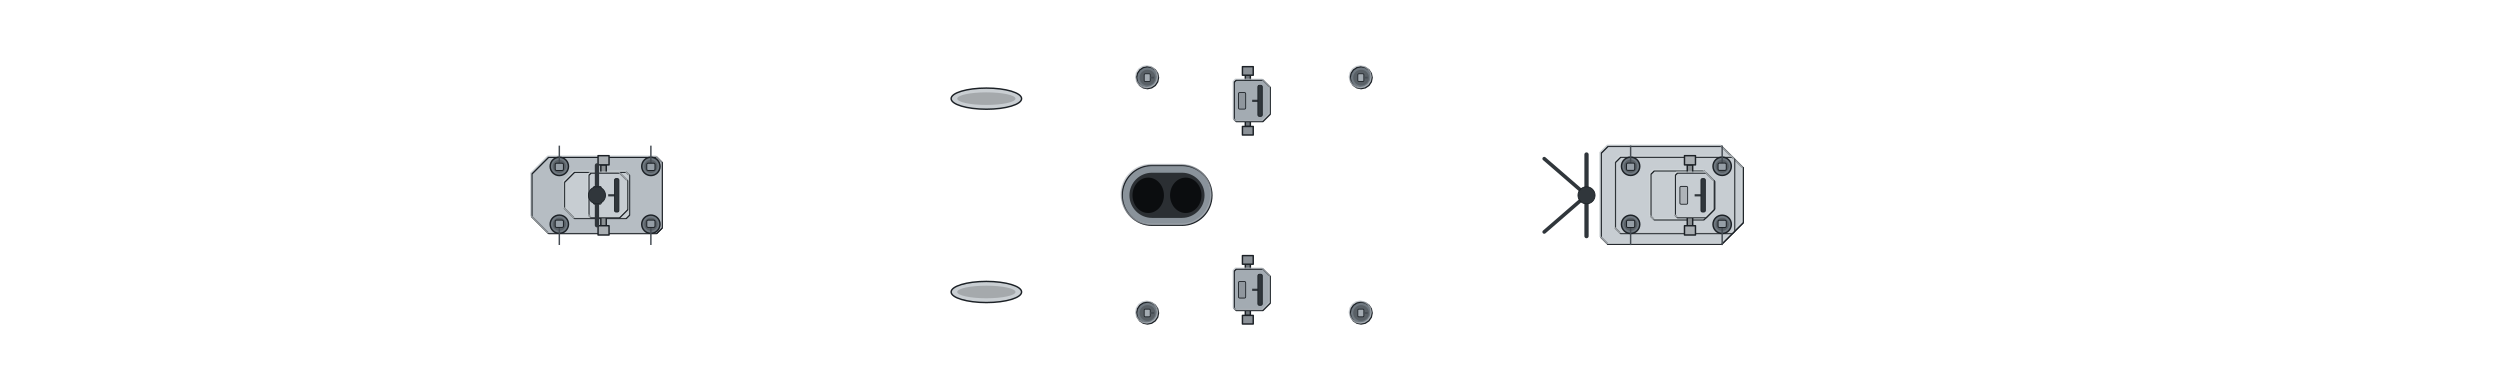
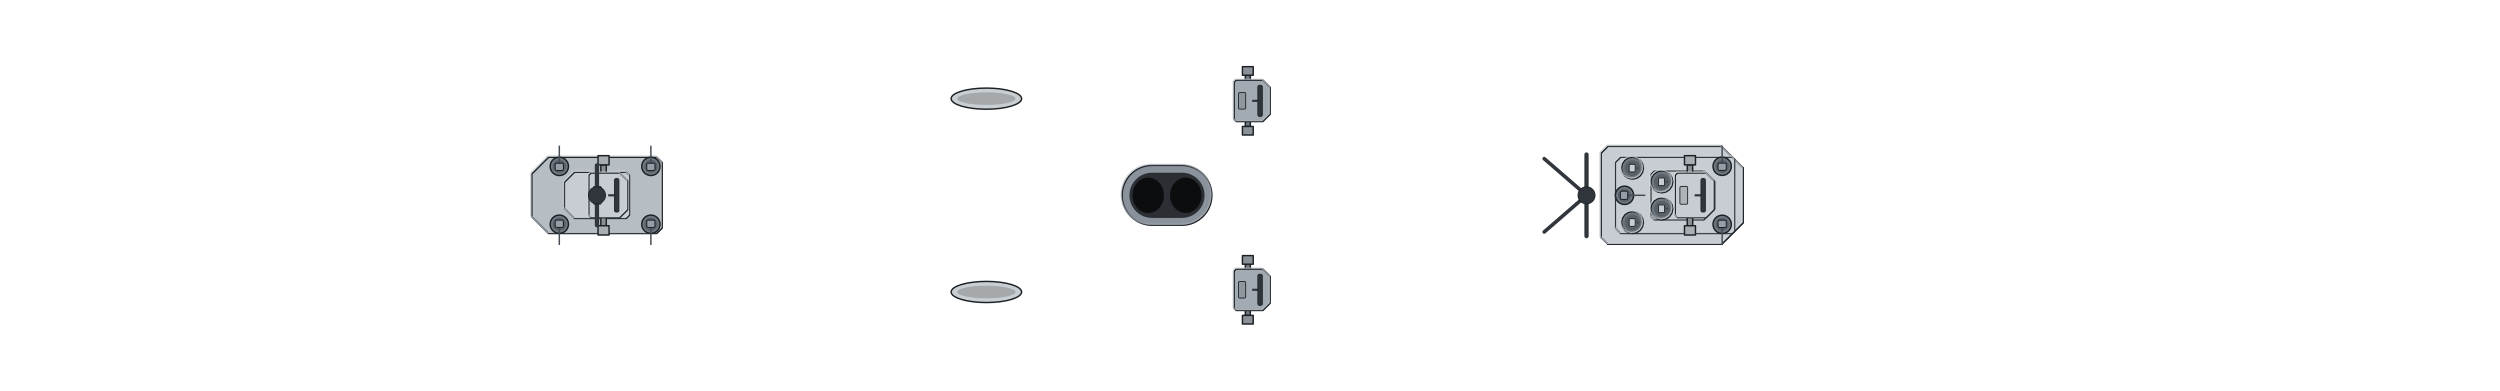
<svg xmlns="http://www.w3.org/2000/svg" width="2048" height="320" viewBox="-102.4 -16 204.8 32" shape-rendering="geometricPrecision">
  <defs>
    <clipPath id="hullclip">
      <path d="M-96.25,-1.114 L-96.243,-1.227 L-96.222,-1.34 L-96.187,-1.453 L-96.138,-1.566 L-96.074,-1.679 L-95.997,-1.791 L-95.906,-1.904 L-95.801,-2.017 L-95.681,-2.129 L-95.548,-2.242 L-95.401,-2.354 L-95.24,-2.466 L-95.065,-2.578 L-94.876,-2.69 L-94.673,-2.802 L-94.457,-2.913 L-94.227,-3.024 L-93.982,-3.135 L-93.725,-3.246 L-93.453,-3.357 L-93.168,-3.467 L-92.869,-3.577 L-92.557,-3.687 L-92.231,-3.797 L-91.892,-3.906 L-91.539,-4.015 L-91.173,-4.123 L-90.794,-4.231 L-90.401,-4.339 L-89.995,-4.447 L-89.576,-4.554 L-89.144,-4.66 L-88.699,-4.767 L-88.241,-4.873 L-87.77,-4.978 L-87.287,-5.083 L-86.79,-5.188 L-86.281,-5.292 L-85.759,-5.396 L-85.225,-5.499 L-84.678,-5.601 L-84.119,-5.703 L-83.548,-5.805 L-82.965,-5.906 L-82.369,-6.007 L-81.761,-6.107 L-81.142,-6.206 L-80.51,-6.305 L-79.867,-6.403 L-79.212,-6.501 L-78.546,-6.598 L-77.868,-6.694 L-77.179,-6.79 L-76.478,-6.885 L-75.766,-6.979 L-75.044,-7.073 L-74.31,-7.166 L-73.565,-7.258 L-72.81,-7.35 L-72.044,-7.44 L-71.268,-7.531 L-70.481,-7.62 L-69.684,-7.709 L-68.876,-7.796 L-68.059,-7.883 L-67.232,-7.97 L-66.395,-8.055 L-65.548,-8.14 L-64.691,-8.223 L-63.826,-8.306 L-62.95,-8.388 L-62.066,-8.469 L-61.173,-8.55 L-60.27,-8.629 L-59.359,-8.707 L-58.439,-8.785 L-57.511,-8.862 L-56.574,-8.937 L-55.629,-9.012 L-54.676,-9.086 L-53.715,-9.158 L-52.746,-9.23 L-51.77,-9.301 L-50.785,-9.371 L-49.794,-9.439 L-48.795,-9.507 L-47.789,-9.574 L-46.776,-9.639 L-45.756,-9.704 L-44.73,-9.767 L-43.697,-9.829 L-42.657,-9.89 L-41.612,-9.95 L-40.56,-10.009 L-39.502,-10.066 L-38.439,-10.123 L-37.37,-10.178 L-36.295,-10.232 L-35.216,-10.285 L-34.131,-10.336 L-33.041,-10.387 L-31.946,-10.435 L-30.847,-10.483 L-29.743,-10.529 L-28.635,-10.574 L-27.522,-10.618 L-26.406,-10.66 L-25.286,-10.701 L-24.162,-10.74 L-23.034,-10.778 L-21.903,-10.814 L-20.769,-10.849 L-19.632,-10.882 L-18.492,-10.913 L-17.35,-10.943 L-16.204,-10.971 L-15.057,-10.998 L-13.907,-11.022 L-12.755,-11.045 L-11.602,-11.066 L-10.446,-11.084 L-9.289,-11.101 L-8.131,-11.115 L-6.972,-11.126 L-5.811,-11.135 L-4.65,-11.14 L-3.488,-11.14 L-2.326,-11.14 L-1.163,-11.14 L-0,-11.14 L1.163,-11.14 L2.326,-11.14 L3.488,-11.14 L4.65,-11.139 L5.811,-11.128 L6.972,-11.109 L8.131,-11.084 L9.289,-11.053 L10.446,-11.017 L11.602,-10.975 L12.755,-10.93 L13.907,-10.88 L15.057,-10.826 L16.204,-10.768 L17.35,-10.707 L18.492,-10.642 L19.632,-10.574 L20.769,-10.502 L21.903,-10.427 L23.034,-10.349 L24.162,-10.269 L25.286,-10.185 L26.406,-10.099 L27.522,-10.01 L28.635,-9.918 L29.743,-9.824 L30.847,-9.728 L31.946,-9.629 L33.041,-9.528 L34.131,-9.426 L35.216,-9.321 L36.295,-9.214 L37.37,-9.105 L38.439,-8.994 L39.502,-8.882 L40.56,-8.768 L41.612,-8.653 L42.657,-8.536 L43.697,-8.417 L44.73,-8.298 L45.756,-8.177 L46.776,-8.054 L47.789,-7.931 L48.795,-7.807 L49.794,-7.681 L50.785,-7.555 L51.77,-7.428 L52.746,-7.3 L53.715,-7.172 L54.676,-7.043 L55.629,-6.913 L56.574,-6.783 L57.511,-6.652 L58.439,-6.521 L59.359,-6.39 L60.27,-6.259 L61.173,-6.127 L62.066,-5.996 L62.95,-5.864 L63.826,-5.733 L64.691,-5.601 L65.548,-5.47 L66.395,-5.339 L67.232,-5.209 L68.059,-5.078 L68.876,-4.949 L69.684,-4.819 L70.481,-4.691 L71.268,-4.563 L72.044,-4.436 L72.81,-4.309 L73.565,-4.184 L74.31,-4.059 L75.044,-3.935 L75.766,-3.812 L76.478,-3.691 L77.179,-3.57 L77.868,-3.451 L78.546,-3.333 L79.212,-3.216 L79.867,-3.1 L80.51,-2.986 L81.142,-2.874 L81.761,-2.762 L82.369,-2.653 L82.965,-2.545 L83.548,-2.439 L84.119,-2.334 L84.678,-2.232 L85.225,-2.131 L85.759,-2.032 L86.281,-1.934 L86.79,-1.839 L87.287,-1.746 L87.77,-1.655 L88.241,-1.566 L88.699,-1.479 L89.144,-1.394 L89.576,-1.311 L89.995,-1.231 L90.401,-1.153 L90.794,-1.077 L91.173,-1.003 L91.539,-0.932 L91.892,-0.864 L92.231,-0.797 L92.557,-0.734 L92.869,-0.672 L93.168,-0.614 L93.453,-0.557 L93.725,-0.504 L93.982,-0.453 L94.227,-0.404 L94.457,-0.359 L94.673,-0.316 L94.876,-0.275 L95.065,-0.238 L95.24,-0.203 L95.401,-0.17 L95.548,-0.141 L95.681,-0.114 L95.801,-0.09 L95.906,-0.069 L95.997,-0.051 L96.074,-0.035 L96.138,-0.023 L96.187,-0.013 L96.187,0.013 L96.138,0.023 L96.074,0.035 L95.997,0.051 L95.906,0.069 L95.801,0.09 L95.681,0.114 L95.548,0.141 L95.401,0.17 L95.24,0.203 L95.065,0.238 L94.876,0.275 L94.673,0.316 L94.457,0.359 L94.227,0.404 L93.982,0.453 L93.725,0.504 L93.453,0.557 L93.168,0.614 L92.869,0.672 L92.557,0.734 L92.231,0.797 L91.892,0.864 L91.539,0.932 L91.173,1.003 L90.794,1.077 L90.401,1.153 L89.995,1.231 L89.576,1.311 L89.144,1.394 L88.699,1.479 L88.241,1.566 L87.77,1.655 L87.287,1.746 L86.79,1.839 L86.281,1.934 L85.759,2.032 L85.225,2.131 L84.678,2.232 L84.119,2.334 L83.548,2.439 L82.965,2.545 L82.369,2.653 L81.761,2.762 L81.142,2.874 L80.51,2.986 L79.867,3.1 L79.212,3.216 L78.546,3.333 L77.868,3.451 L77.179,3.57 L76.478,3.691 L75.766,3.812 L75.044,3.935 L74.31,4.059 L73.565,4.184 L72.81,4.309 L72.044,4.436 L71.268,4.563 L70.481,4.691 L69.684,4.819 L68.876,4.949 L68.059,5.078 L67.232,5.209 L66.395,5.339 L65.548,5.47 L64.691,5.601 L63.826,5.733 L62.95,5.864 L62.066,5.996 L61.173,6.127 L60.27,6.259 L59.359,6.39 L58.439,6.521 L57.511,6.652 L56.574,6.783 L55.629,6.913 L54.676,7.043 L53.715,7.172 L52.746,7.3 L51.77,7.428 L50.785,7.555 L49.794,7.681 L48.795,7.807 L47.789,7.931 L46.776,8.054 L45.756,8.177 L44.73,8.298 L43.697,8.417 L42.657,8.536 L41.612,8.653 L40.56,8.768 L39.502,8.882 L38.439,8.994 L37.37,9.105 L36.295,9.214 L35.216,9.321 L34.131,9.426 L33.041,9.528 L31.946,9.629 L30.847,9.728 L29.743,9.824 L28.635,9.918 L27.522,10.01 L26.406,10.099 L25.286,10.185 L24.162,10.269 L23.034,10.349 L21.903,10.427 L20.769,10.502 L19.632,10.574 L18.492,10.642 L17.35,10.707 L16.204,10.768 L15.057,10.826 L13.907,10.88 L12.755,10.93 L11.602,10.975 L10.446,11.017 L9.289,11.053 L8.131,11.084 L6.972,11.109 L5.811,11.128 L4.65,11.139 L3.488,11.14 L2.326,11.14 L1.163,11.14 L-0,11.14 L-1.163,11.14 L-2.326,11.14 L-3.488,11.14 L-4.65,11.14 L-5.811,11.135 L-6.972,11.126 L-8.131,11.115 L-9.289,11.101 L-10.446,11.084 L-11.602,11.066 L-12.755,11.045 L-13.907,11.022 L-15.057,10.998 L-16.204,10.971 L-17.35,10.943 L-18.492,10.913 L-19.632,10.882 L-20.769,10.849 L-21.903,10.814 L-23.034,10.778 L-24.162,10.74 L-25.286,10.701 L-26.406,10.66 L-27.522,10.618 L-28.635,10.574 L-29.743,10.529 L-30.847,10.483 L-31.946,10.435 L-33.041,10.387 L-34.131,10.336 L-35.216,10.285 L-36.295,10.232 L-37.37,10.178 L-38.439,10.123 L-39.502,10.066 L-40.56,10.009 L-41.612,9.95 L-42.657,9.89 L-43.697,9.829 L-44.73,9.767 L-45.756,9.704 L-46.776,9.639 L-47.789,9.574 L-48.795,9.507 L-49.794,9.439 L-50.785,9.371 L-51.77,9.301 L-52.746,9.23 L-53.715,9.158 L-54.676,9.086 L-55.629,9.012 L-56.574,8.937 L-57.511,8.862 L-58.439,8.785 L-59.359,8.707 L-60.27,8.629 L-61.173,8.55 L-62.066,8.469 L-62.95,8.388 L-63.826,8.306 L-64.691,8.223 L-65.548,8.14 L-66.395,8.055 L-67.232,7.97 L-68.059,7.883 L-68.876,7.796 L-69.684,7.709 L-70.481,7.62 L-71.268,7.531 L-72.044,7.44 L-72.81,7.35 L-73.565,7.258 L-74.31,7.166 L-75.044,7.073 L-75.766,6.979 L-76.478,6.885 L-77.179,6.79 L-77.868,6.694 L-78.546,6.598 L-79.212,6.501 L-79.867,6.403 L-80.51,6.305 L-81.142,6.206 L-81.761,6.107 L-82.369,6.007 L-82.965,5.906 L-83.548,5.805 L-84.119,5.703 L-84.678,5.601 L-85.225,5.499 L-85.759,5.396 L-86.281,5.292 L-86.79,5.188 L-87.287,5.083 L-87.77,4.978 L-88.241,4.873 L-88.699,4.767 L-89.144,4.66 L-89.576,4.554 L-89.995,4.447 L-90.401,4.339 L-90.794,4.231 L-91.173,4.123 L-91.539,4.015 L-91.892,3.906 L-92.231,3.797 L-92.557,3.687 L-92.869,3.577 L-93.168,3.467 L-93.453,3.357 L-93.725,3.246 L-93.982,3.135 L-94.227,3.024 L-94.457,2.913 L-94.673,2.802 L-94.876,2.69 L-95.065,2.578 L-95.24,2.466 L-95.401,2.354 L-95.548,2.242 L-95.681,2.129 L-95.801,2.017 L-95.906,1.904 L-95.997,1.791 L-96.074,1.679 L-96.138,1.566 L-96.187,1.453 L-96.222,1.34 L-96.243,1.227 L-96.25,1.114 Z" />
    </clipPath>
    <clipPath id="deckclip">
      <path d="M-96.25,-0.564 L-96.243,-0.677 L-96.222,-0.79 L-96.187,-0.903 L-96.138,-1.016 L-96.074,-1.129 L-95.997,-1.241 L-95.906,-1.354 L-95.801,-1.467 L-95.681,-1.579 L-95.548,-1.692 L-95.401,-1.804 L-95.24,-1.916 L-95.065,-2.028 L-94.876,-2.14 L-94.673,-2.252 L-94.457,-2.363 L-94.227,-2.474 L-93.982,-2.585 L-93.725,-2.696 L-93.453,-2.807 L-93.168,-2.917 L-92.869,-3.027 L-92.557,-3.137 L-92.231,-3.247 L-91.892,-3.356 L-91.539,-3.465 L-91.173,-3.573 L-90.794,-3.681 L-90.401,-3.789 L-89.995,-3.897 L-89.576,-4.004 L-89.144,-4.11 L-88.699,-4.217 L-88.241,-4.323 L-87.77,-4.428 L-87.287,-4.533 L-86.79,-4.638 L-86.281,-4.742 L-85.759,-4.846 L-85.225,-4.949 L-84.678,-5.051 L-84.119,-5.153 L-83.548,-5.255 L-82.965,-5.356 L-82.369,-5.457 L-81.761,-5.557 L-81.142,-5.656 L-80.51,-5.755 L-79.867,-5.853 L-79.212,-5.951 L-78.546,-6.048 L-77.868,-6.144 L-77.179,-6.24 L-76.478,-6.335 L-75.766,-6.429 L-75.044,-6.523 L-74.31,-6.616 L-73.565,-6.708 L-72.81,-6.8 L-72.044,-6.89 L-71.268,-6.981 L-70.481,-7.07 L-69.684,-7.159 L-68.876,-7.246 L-68.059,-7.333 L-67.232,-7.42 L-66.395,-7.505 L-65.548,-7.59 L-64.691,-7.673 L-63.826,-7.756 L-62.95,-7.838 L-62.066,-7.919 L-61.173,-8 L-60.27,-8.079 L-59.359,-8.157 L-58.439,-8.235 L-57.511,-8.312 L-56.574,-8.387 L-55.629,-8.462 L-54.676,-8.536 L-53.715,-8.608 L-52.746,-8.68 L-51.77,-8.751 L-50.785,-8.821 L-49.794,-8.889 L-48.795,-8.957 L-47.789,-9.024 L-46.776,-9.089 L-45.756,-9.154 L-44.73,-9.217 L-43.697,-9.279 L-42.657,-9.34 L-41.612,-9.4 L-40.56,-9.459 L-39.502,-9.516 L-38.439,-9.573 L-37.37,-9.628 L-36.295,-9.682 L-35.216,-9.735 L-34.131,-9.786 L-33.041,-9.837 L-31.946,-9.885 L-30.847,-9.933 L-29.743,-9.979 L-28.635,-10.024 L-27.522,-10.068 L-26.406,-10.11 L-25.286,-10.151 L-24.162,-10.19 L-23.034,-10.228 L-21.903,-10.264 L-20.769,-10.299 L-19.632,-10.332 L-18.492,-10.363 L-17.35,-10.393 L-16.204,-10.421 L-15.057,-10.448 L-13.907,-10.472 L-12.755,-10.495 L-11.602,-10.516 L-10.446,-10.534 L-9.289,-10.551 L-8.131,-10.565 L-6.972,-10.576 L-5.811,-10.585 L-4.65,-10.59 L-3.488,-10.59 L-2.326,-10.59 L-1.163,-10.59 L-0,-10.59 L1.163,-10.59 L2.326,-10.59 L3.488,-10.59 L4.65,-10.589 L5.811,-10.578 L6.972,-10.559 L8.131,-10.534 L9.289,-10.503 L10.446,-10.467 L11.602,-10.425 L12.755,-10.38 L13.907,-10.33 L15.057,-10.276 L16.204,-10.218 L17.35,-10.157 L18.492,-10.092 L19.632,-10.024 L20.769,-9.952 L21.903,-9.877 L23.034,-9.799 L24.162,-9.719 L25.286,-9.635 L26.406,-9.549 L27.522,-9.46 L28.635,-9.368 L29.743,-9.274 L30.847,-9.178 L31.946,-9.079 L33.041,-8.978 L34.131,-8.876 L35.216,-8.771 L36.295,-8.664 L37.37,-8.555 L38.439,-8.444 L39.502,-8.332 L40.56,-8.218 L41.612,-8.103 L42.657,-7.986 L43.697,-7.867 L44.73,-7.748 L45.756,-7.627 L46.776,-7.504 L47.789,-7.381 L48.795,-7.257 L49.794,-7.131 L50.785,-7.005 L51.77,-6.878 L52.746,-6.75 L53.715,-6.622 L54.676,-6.493 L55.629,-6.363 L56.574,-6.233 L57.511,-6.102 L58.439,-5.971 L59.359,-5.84 L60.27,-5.709 L61.173,-5.577 L62.066,-5.446 L62.95,-5.314 L63.826,-5.183 L64.691,-5.051 L65.548,-4.92 L66.395,-4.789 L67.232,-4.659 L68.059,-4.528 L68.876,-4.399 L69.684,-4.269 L70.481,-4.141 L71.268,-4.013 L72.044,-3.886 L72.81,-3.759 L73.565,-3.634 L74.31,-3.509 L75.044,-3.385 L75.766,-3.262 L76.478,-3.141 L77.179,-3.02 L77.868,-2.901 L78.546,-2.783 L79.212,-2.666 L79.867,-2.55 L80.51,-2.436 L81.142,-2.324 L81.761,-2.212 L82.369,-2.103 L82.965,-1.995 L83.548,-1.889 L84.119,-1.784 L84.678,-1.682 L85.225,-1.581 L85.759,-1.482 L86.281,-1.384 L86.79,-1.289 L87.287,-1.196 L87.77,-1.105 L88.241,-1.016 L88.699,-0.929 L89.144,-0.844 L89.576,-0.761 L89.995,-0.681 L90.401,-0.603 L90.794,-0.527 L91.173,-0.453 L91.539,-0.382 L91.892,-0.314 L92.231,-0.247 L92.557,-0.184 L92.869,-0.122 L93.168,-0.064 L93.168,0.064 L92.869,0.122 L92.557,0.184 L92.231,0.247 L91.892,0.314 L91.539,0.382 L91.173,0.453 L90.794,0.527 L90.401,0.603 L89.995,0.681 L89.576,0.761 L89.144,0.844 L88.699,0.929 L88.241,1.016 L87.77,1.105 L87.287,1.196 L86.79,1.289 L86.281,1.384 L85.759,1.482 L85.225,1.581 L84.678,1.682 L84.119,1.784 L83.548,1.889 L82.965,1.995 L82.369,2.103 L81.761,2.212 L81.142,2.324 L80.51,2.436 L79.867,2.55 L79.212,2.666 L78.546,2.783 L77.868,2.901 L77.179,3.02 L76.478,3.141 L75.766,3.262 L75.044,3.385 L74.31,3.509 L73.565,3.634 L72.81,3.759 L72.044,3.886 L71.268,4.013 L70.481,4.141 L69.684,4.269 L68.876,4.399 L68.059,4.528 L67.232,4.659 L66.395,4.789 L65.548,4.92 L64.691,5.051 L63.826,5.183 L62.95,5.314 L62.066,5.446 L61.173,5.577 L60.27,5.709 L59.359,5.84 L58.439,5.971 L57.511,6.102 L56.574,6.233 L55.629,6.363 L54.676,6.493 L53.715,6.622 L52.746,6.75 L51.77,6.878 L50.785,7.005 L49.794,7.131 L48.795,7.257 L47.789,7.381 L46.776,7.504 L45.756,7.627 L44.73,7.748 L43.697,7.867 L42.657,7.986 L41.612,8.103 L40.56,8.218 L39.502,8.332 L38.439,8.444 L37.37,8.555 L36.295,8.664 L35.216,8.771 L34.131,8.876 L33.041,8.978 L31.946,9.079 L30.847,9.178 L29.743,9.274 L28.635,9.368 L27.522,9.46 L26.406,9.549 L25.286,9.635 L24.162,9.719 L23.034,9.799 L21.903,9.877 L20.769,9.952 L19.632,10.024 L18.492,10.092 L17.35,10.157 L16.204,10.218 L15.057,10.276 L13.907,10.33 L12.755,10.38 L11.602,10.425 L10.446,10.467 L9.289,10.503 L8.131,10.534 L6.972,10.559 L5.811,10.578 L4.65,10.589 L3.488,10.59 L2.326,10.59 L1.163,10.59 L-0,10.59 L-1.163,10.59 L-2.326,10.59 L-3.488,10.59 L-4.65,10.59 L-5.811,10.585 L-6.972,10.576 L-8.131,10.565 L-9.289,10.551 L-10.446,10.534 L-11.602,10.516 L-12.755,10.495 L-13.907,10.472 L-15.057,10.448 L-16.204,10.421 L-17.35,10.393 L-18.492,10.363 L-19.632,10.332 L-20.769,10.299 L-21.903,10.264 L-23.034,10.228 L-24.162,10.19 L-25.286,10.151 L-26.406,10.11 L-27.522,10.068 L-28.635,10.024 L-29.743,9.979 L-30.847,9.933 L-31.946,9.885 L-33.041,9.837 L-34.131,9.786 L-35.216,9.735 L-36.295,9.682 L-37.37,9.628 L-38.439,9.573 L-39.502,9.516 L-40.56,9.459 L-41.612,9.4 L-42.657,9.34 L-43.697,9.279 L-44.73,9.217 L-45.756,9.154 L-46.776,9.089 L-47.789,9.024 L-48.795,8.957 L-49.794,8.889 L-50.785,8.821 L-51.77,8.751 L-52.746,8.68 L-53.715,8.608 L-54.676,8.536 L-55.629,8.462 L-56.574,8.387 L-57.511,8.312 L-58.439,8.235 L-59.359,8.157 L-60.27,8.079 L-61.173,8 L-62.066,7.919 L-62.95,7.838 L-63.826,7.756 L-64.691,7.673 L-65.548,7.59 L-66.395,7.505 L-67.232,7.42 L-68.059,7.333 L-68.876,7.246 L-69.684,7.159 L-70.481,7.07 L-71.268,6.981 L-72.044,6.89 L-72.81,6.8 L-73.565,6.708 L-74.31,6.616 L-75.044,6.523 L-75.766,6.429 L-76.478,6.335 L-77.179,6.24 L-77.868,6.144 L-78.546,6.048 L-79.212,5.951 L-79.867,5.853 L-80.51,5.755 L-81.142,5.656 L-81.761,5.557 L-82.369,5.457 L-82.965,5.356 L-83.548,5.255 L-84.119,5.153 L-84.678,5.051 L-85.225,4.949 L-85.759,4.846 L-86.281,4.742 L-86.79,4.638 L-87.287,4.533 L-87.77,4.428 L-88.241,4.323 L-88.699,4.217 L-89.144,4.11 L-89.576,4.004 L-89.995,3.897 L-90.401,3.789 L-90.794,3.681 L-91.173,3.573 L-91.539,3.465 L-91.892,3.356 L-92.231,3.247 L-92.557,3.137 L-92.869,3.027 L-93.168,2.917 L-93.453,2.807 L-93.725,2.696 L-93.982,2.585 L-94.227,2.474 L-94.457,2.363 L-94.673,2.252 L-94.876,2.14 L-95.065,2.028 L-95.24,1.916 L-95.401,1.804 L-95.548,1.692 L-95.681,1.579 L-95.801,1.467 L-95.906,1.354 L-95.997,1.241 L-96.074,1.129 L-96.138,1.016 L-96.187,0.903 L-96.222,0.79 L-96.243,0.677 L-96.25,0.564 Z" />
    </clipPath>
  </defs>
  <path d="M40.392,2.246 L38.628,4.01 L29.329,4.01 L28.767,3.449 L28.767,-3.449 L29.329,-4.01 L38.628,-4.01 L40.392,-2.246 Z" fill="#a3abb2" stroke="#1c2126" stroke-width="0.12" stroke-linejoin="round" />
  <path d="M40.392,2.246 L38.628,4.01 L29.329,4.01 L28.767,3.449 L28.767,-3.449 L29.329,-4.01 L38.628,-4.01 L40.392,-2.246 Z" fill="none" stroke="#bac0c5" stroke-width="0.108" transform="translate(-0.072,-0.072)" stroke-opacity="0.7" />
  <path d="M28.767,3.449 L28.767,-3.449 L29.329,-4.01 L38.628,-4.01 L40.392,-2.246 L40.392,2.246 L38.628,4.01 L29.329,4.01 Z" fill="#b6bdc3" stroke="#1c2126" stroke-width="0.12" stroke-linejoin="round" />
  <path d="M28.767,3.449 L28.767,-3.449 L29.329,-4.01 L38.628,-4.01 L40.392,-2.246 L40.392,2.246 L38.628,4.01 L29.329,4.01 Z" fill="none" stroke="#c8ced2" stroke-width="0.108" transform="translate(-0.072,-0.072)" stroke-opacity="0.7" />
  <path d="M40.392,2.246 L38.628,4.01 L29.329,4.01 L28.767,3.449 L28.767,-3.449 L29.329,-4.01 L38.628,-4.01 L40.392,-2.246 Z" fill="#c7cdd2" stroke="#1c2126" stroke-width="0.12" stroke-linejoin="round" />
  <path d="M40.392,2.246 L38.628,4.01 L29.329,4.01 L28.767,3.449 L28.767,-3.449 L29.329,-4.01 L38.628,-4.01 L40.392,-2.246 Z" fill="none" stroke="#d5dadd" stroke-width="0.108" transform="translate(-0.072,-0.072)" stroke-opacity="0.7" />
  <path d="M39.51,3.128 L30.368,3.128 L29.93,2.69 L29.93,-2.69 L30.368,-3.128 L39.51,-3.128 L39.695,-2.943 L39.695,2.943 Z" fill="#c7cdd2" stroke="#1c2126" stroke-width="0.12" stroke-linejoin="round" />
  <path d="M39.51,3.128 L30.368,3.128 L29.93,2.69 L29.93,-2.69 L30.368,-3.128 L39.51,-3.128 L39.695,-2.943 L39.695,2.943 Z" fill="none" stroke="#d5dadd" stroke-width="0.108" transform="translate(-0.072,-0.072)" stroke-opacity="0.7" />
  <path d="M38.067,1.123 L37.185,2.005 L33.117,2.005 L32.836,1.724 L32.836,-1.724 L33.117,-2.005 L37.185,-2.005 L38.067,-1.123 Z" fill="#c7cdd2" stroke="#1c2126" stroke-width="0.12" stroke-linejoin="round" />
  <path d="M38.067,1.123 L37.185,2.005 L33.117,2.005 L32.836,1.724 L32.836,-1.724 L33.117,-2.005 L37.185,-2.005 L38.067,-1.123 Z" fill="none" stroke="#d5dadd" stroke-width="0.108" transform="translate(-0.072,-0.072)" stroke-opacity="0.7" />
  <path d="M-48.167,2.683 L-48.604,3.119 L-57.457,3.119 L-58.83,1.747 L-58.83,-1.747 L-57.457,-3.119 L-48.604,-3.119 L-48.167,-2.683 Z" fill="#a3abb2" stroke="#1c2126" stroke-width="0.12" stroke-linejoin="round" />
  <path d="M-48.167,2.683 L-48.604,3.119 L-57.457,3.119 L-58.83,1.747 L-58.83,-1.747 L-57.457,-3.119 L-48.604,-3.119 L-48.167,-2.683 Z" fill="none" stroke="#bac0c5" stroke-width="0.108" transform="translate(-0.072,-0.072)" stroke-opacity="0.7" />
  <path d="M-58.83,1.747 L-58.83,-1.747 L-57.457,-3.119 L-48.604,-3.119 L-48.167,-2.683 L-48.167,2.683 L-48.604,3.119 L-57.457,3.119 Z" fill="#b6bdc3" stroke="#1c2126" stroke-width="0.12" stroke-linejoin="round" />
  <path d="M-58.83,1.747 L-58.83,-1.747 L-57.457,-3.119 L-48.604,-3.119 L-48.167,-2.683 L-48.167,2.683 L-48.604,3.119 L-57.457,3.119 Z" fill="none" stroke="#c8ced2" stroke-width="0.108" transform="translate(-0.072,-0.072)" stroke-opacity="0.7" />
  <path d="M-50.833,1.629 L-51.098,1.894 L-55.331,1.894 L-56.164,1.061 L-56.164,-1.061 L-55.331,-1.894 L-51.098,-1.894 L-50.833,-1.629 Z" fill="#c7cdd2" stroke="#1c2126" stroke-width="0.12" stroke-linejoin="round" />
  <path d="M-50.833,1.629 L-51.098,1.894 L-55.331,1.894 L-56.164,1.061 L-56.164,-1.061 L-55.331,-1.894 L-51.098,-1.894 L-50.833,-1.629 Z" fill="none" stroke="#d5dadd" stroke-width="0.108" transform="translate(-0.072,-0.072)" stroke-opacity="0.7" />
  <path d="M35.82,-2.494 L36.265,-2.494 L36.265,2.494 L35.82,2.494 Z" fill="#8b9093" stroke="#1c2126" stroke-width="0.12" stroke-linejoin="round" />
  <path d="M35.593,2.494 L36.493,2.494 L36.493,3.25 L35.593,3.25 Z" fill="#a9aeb2" stroke="#1c2126" stroke-width="0.12" stroke-linejoin="round" />
  <path d="M35.593,-2.494 L36.493,-2.494 L36.493,-3.25 L35.593,-3.25 Z" fill="#a9aeb2" stroke="#1c2126" stroke-width="0.12" stroke-linejoin="round" />
  <path d="M38.011,-1.187 L38.011,1.187 L37.372,1.826 L35.019,1.826 L34.836,1.643 L34.836,-1.643 L35.019,-1.826 L37.372,-1.826 Z" fill="#c7cdd2" stroke="#1c2126" stroke-width="0.12" stroke-linejoin="round" />
  <path d="M35.317,-0.73 L35.752,-0.73 A0.1,0.1 0 0 1 35.852,-0.63 L35.852,0.63 A0.1,0.1 0 0 1 35.752,0.73 L35.317,0.73 A0.1,0.1 0 0 1 35.217,0.63 L35.217,-0.63 A0.1,0.1 0 0 1 35.317,-0.73 Z" fill="#afb4b9" stroke="#1c2126" stroke-width="0.072" stroke-linejoin="round" />
  <line x1="36.424" y1="0" x2="37.122" y2="0" stroke="#30363b" stroke-width="0.18" />
  <path d="M37.062,-1.369 L37.182,-1.369 A0.12,0.12 0 0 1 37.302,-1.249 L37.302,1.249 A0.12,0.12 0 0 1 37.182,1.369 L37.062,1.369 A0.12,0.12 0 0 1 36.942,1.249 L36.942,-1.249 A0.12,0.12 0 0 1 37.062,-1.369 Z" fill="#30363b" stroke="#1c2126" stroke-width="0.072" stroke-linejoin="round" />
  <path d="M38.011,-1.187 L38.011,1.187 L37.372,1.826 L35.019,1.826 L34.836,1.643 L34.836,-1.643 L35.019,-1.826 L37.372,-1.826 Z" fill="none" stroke="#d5dadd" stroke-width="0.108" transform="translate(-0.072,-0.072)" stroke-opacity="0.7" />
  <path d="M-53.18,-2.494 L-52.735,-2.494 L-52.735,2.494 L-53.18,2.494 Z" fill="#8b9093" stroke="#1c2126" stroke-width="0.12" stroke-linejoin="round" />
  <path d="M-53.407,2.494 L-52.507,2.494 L-52.507,3.25 L-53.407,3.25 Z" fill="#a9aeb2" stroke="#1c2126" stroke-width="0.12" stroke-linejoin="round" />
  <path d="M-53.407,-2.494 L-52.507,-2.494 L-52.507,-3.25 L-53.407,-3.25 Z" fill="#a9aeb2" stroke="#1c2126" stroke-width="0.12" stroke-linejoin="round" />
  <path d="M-50.989,-1.187 L-50.989,1.187 L-51.628,1.826 L-53.981,1.826 L-54.164,1.643 L-54.164,-1.643 L-53.981,-1.826 L-51.628,-1.826 Z" fill="#c7cdd2" stroke="#1c2126" stroke-width="0.12" stroke-linejoin="round" />
  <path d="M-53.683,-0.73 L-53.248,-0.73 A0.1,0.1 0 0 1 -53.148,-0.63 L-53.148,0.63 A0.1,0.1 0 0 1 -53.248,0.73 L-53.683,0.73 A0.1,0.1 0 0 1 -53.783,0.63 L-53.783,-0.63 A0.1,0.1 0 0 1 -53.683,-0.73 Z" fill="#afb4b9" stroke="#1c2126" stroke-width="0.072" stroke-linejoin="round" />
  <line x1="-52.576" y1="0" x2="-51.878" y2="0" stroke="#30363b" stroke-width="0.18" />
  <path d="M-51.938,-1.369 L-51.818,-1.369 A0.12,0.12 0 0 1 -51.698,-1.249 L-51.698,1.249 A0.12,0.12 0 0 1 -51.818,1.369 L-51.938,1.369 A0.12,0.12 0 0 1 -52.058,1.249 L-52.058,-1.249 A0.12,0.12 0 0 1 -51.938,-1.369 Z" fill="#30363b" stroke="#1c2126" stroke-width="0.072" stroke-linejoin="round" />
  <path d="M-50.989,-1.187 L-50.989,1.187 L-51.628,1.826 L-53.981,1.826 L-54.164,1.643 L-54.164,-1.643 L-53.981,-1.826 L-51.628,-1.826 Z" fill="none" stroke="#d5dadd" stroke-width="0.108" transform="translate(-0.072,-0.072)" stroke-opacity="0.7" />
  <path d="M-0.384,5.642 L0.029,5.642 L0.029,9.838 L-0.384,9.838 Z" fill="#72787d" stroke="#1c2126" stroke-width="0.12" stroke-linejoin="round" />
  <path d="M-0.62,9.838 L0.265,9.838 L0.265,10.54 L-0.62,10.54 Z" fill="#8b9197" stroke="#1c2126" stroke-width="0.12" stroke-linejoin="round" />
  <path d="M-0.62,5.642 L0.265,5.642 L0.265,4.94 L-0.62,4.94 Z" fill="#8b9197" stroke="#1c2126" stroke-width="0.12" stroke-linejoin="round" />
  <path d="M1.652,6.637 L1.652,8.843 L1.058,9.436 L-1.128,9.436 L-1.298,9.267 L-1.298,6.213 L-1.128,6.044 L1.058,6.044 Z" fill="#a3abb2" stroke="#1c2126" stroke-width="0.12" stroke-linejoin="round" />
  <path d="M-0.844,7.061 L-0.454,7.061 A0.1,0.1 0 0 1 -0.354,7.161 L-0.354,8.319 A0.1,0.1 0 0 1 -0.454,8.418 L-0.844,8.418 A0.1,0.1 0 0 1 -0.944,8.319 L-0.944,7.161 A0.1,0.1 0 0 1 -0.844,7.061 Z" fill="#8f969d" stroke="#1c2126" stroke-width="0.072" stroke-linejoin="round" />
  <line x1="0.177" y1="7.74" x2="0.826" y2="7.74" stroke="#30363b" stroke-width="0.18" />
  <path d="M0.766,6.468 L0.886,6.468 A0.12,0.12 0 0 1 1.006,6.588 L1.006,8.892 A0.12,0.12 0 0 1 0.886,9.012 L0.766,9.012 A0.12,0.12 0 0 1 0.646,8.892 L0.646,6.588 A0.12,0.12 0 0 1 0.766,6.468 Z" fill="#30363b" stroke="#1c2126" stroke-width="0.072" stroke-linejoin="round" />
  <path d="M1.652,6.637 L1.652,8.843 L1.058,9.436 L-1.128,9.436 L-1.298,9.267 L-1.298,6.213 L-1.128,6.044 L1.058,6.044 Z" fill="none" stroke="#bac0c5" stroke-width="0.108" transform="translate(-0.072,-0.072)" stroke-opacity="0.7" />
  <path d="M-0.384,-9.838 L0.029,-9.838 L0.029,-5.642 L-0.384,-5.642 Z" fill="#72787d" stroke="#1c2126" stroke-width="0.12" stroke-linejoin="round" />
  <path d="M-0.62,-5.642 L0.265,-5.642 L0.265,-4.94 L-0.62,-4.94 Z" fill="#8b9197" stroke="#1c2126" stroke-width="0.12" stroke-linejoin="round" />
  <path d="M-0.62,-9.838 L0.265,-9.838 L0.265,-10.54 L-0.62,-10.54 Z" fill="#8b9197" stroke="#1c2126" stroke-width="0.12" stroke-linejoin="round" />
  <path d="M1.652,-8.843 L1.652,-6.637 L1.058,-6.044 L-1.128,-6.044 L-1.298,-6.213 L-1.298,-9.267 L-1.128,-9.436 L1.058,-9.436 Z" fill="#a3abb2" stroke="#1c2126" stroke-width="0.12" stroke-linejoin="round" />
  <path d="M-0.844,-8.418 L-0.454,-8.418 A0.1,0.1 0 0 1 -0.354,-8.319 L-0.354,-7.162 A0.1,0.1 0 0 1 -0.454,-7.062 L-0.844,-7.062 A0.1,0.1 0 0 1 -0.944,-7.162 L-0.944,-8.319 A0.1,0.1 0 0 1 -0.844,-8.418 Z" fill="#8f969d" stroke="#1c2126" stroke-width="0.072" stroke-linejoin="round" />
  <line x1="0.177" y1="-7.74" x2="0.826" y2="-7.74" stroke="#30363b" stroke-width="0.18" />
  <path d="M0.766,-9.012 L0.886,-9.012 A0.12,0.12 0 0 1 1.006,-8.892 L1.006,-6.588 A0.12,0.12 0 0 1 0.886,-6.468 L0.766,-6.468 A0.12,0.12 0 0 1 0.646,-6.588 L0.646,-8.892 A0.12,0.12 0 0 1 0.766,-9.012 Z" fill="#30363b" stroke="#1c2126" stroke-width="0.072" stroke-linejoin="round" />
  <path d="M1.652,-8.843 L1.652,-6.637 L1.058,-6.044 L-1.128,-6.044 L-1.298,-6.213 L-1.298,-9.267 L-1.128,-9.436 L1.058,-9.436 Z" fill="none" stroke="#bac0c5" stroke-width="0.108" transform="translate(-0.072,-0.072)" stroke-opacity="0.7" />
-   <path d="M-7.498,9.64 L-7.567,9.984 L-7.762,10.276 L-8.054,10.471 L-8.398,10.54 L-8.742,10.471 L-9.034,10.276 L-9.229,9.984 L-9.298,9.64 L-9.229,9.296 L-9.034,9.004 L-8.742,8.809 L-8.398,8.74 L-8.054,8.809 L-7.762,9.004 L-7.567,9.296 Z" fill="#6f7880" stroke="#1c2126" stroke-width="0.12" stroke-linejoin="round" />
-   <circle cx="-8.398" cy="9.64" r="0.648" fill="#596066" />
-   <path d="M-8.588,9.325 L-8.253,9.325 A0.08,0.08 0 0 1 -8.173,9.405 L-8.173,9.875 A0.08,0.08 0 0 1 -8.253,9.955 L-8.588,9.955 A0.08,0.08 0 0 1 -8.668,9.875 L-8.668,9.405 A0.08,0.08 0 0 1 -8.588,9.325 Z" fill="#a3abb2" stroke="#1c2126" stroke-width="0.072" stroke-linejoin="round" />
-   <line x1="-8.173" y1="9.64" x2="-7.858" y2="9.64" stroke="#454c53" stroke-width="0.15" />
-   <path d="M-7.498,9.64 L-7.567,9.984 L-7.762,10.276 L-8.054,10.471 L-8.398,10.54 L-8.742,10.471 L-9.034,10.276 L-9.229,9.984 L-9.298,9.64 L-9.229,9.296 L-9.034,9.004 L-8.742,8.809 L-8.398,8.74 L-8.054,8.809 L-7.762,9.004 L-7.567,9.296 Z" fill="none" stroke="#bac0c5" stroke-width="0.108" transform="translate(-0.072,-0.072)" stroke-opacity="0.7" />
-   <path d="M-7.498,-9.64 L-7.567,-9.296 L-7.762,-9.004 L-8.054,-8.809 L-8.398,-8.74 L-8.742,-8.809 L-9.034,-9.004 L-9.229,-9.296 L-9.298,-9.64 L-9.229,-9.984 L-9.034,-10.276 L-8.742,-10.471 L-8.398,-10.54 L-8.054,-10.471 L-7.762,-10.276 L-7.567,-9.984 Z" fill="#6f7880" stroke="#1c2126" stroke-width="0.12" stroke-linejoin="round" />
-   <circle cx="-8.398" cy="-9.64" r="0.648" fill="#596066" />
-   <path d="M-8.588,-9.955 L-8.253,-9.955 A0.08,0.08 0 0 1 -8.173,-9.875 L-8.173,-9.405 A0.08,0.08 0 0 1 -8.253,-9.325 L-8.588,-9.325 A0.08,0.08 0 0 1 -8.668,-9.405 L-8.668,-9.875 A0.08,0.08 0 0 1 -8.588,-9.955 Z" fill="#a3abb2" stroke="#1c2126" stroke-width="0.072" stroke-linejoin="round" />
-   <line x1="-8.173" y1="-9.64" x2="-7.858" y2="-9.64" stroke="#454c53" stroke-width="0.15" />
-   <path d="M-7.498,-9.64 L-7.567,-9.296 L-7.762,-9.004 L-8.054,-8.809 L-8.398,-8.74 L-8.742,-8.809 L-9.034,-9.004 L-9.229,-9.296 L-9.298,-9.64 L-9.229,-9.984 L-9.034,-10.276 L-8.742,-10.471 L-8.398,-10.54 L-8.054,-10.471 L-7.762,-10.276 L-7.567,-9.984 Z" fill="none" stroke="#bac0c5" stroke-width="0.108" transform="translate(-0.072,-0.072)" stroke-opacity="0.7" />
-   <path d="M10.002,9.64 L9.933,9.984 L9.738,10.276 L9.446,10.471 L9.102,10.54 L8.758,10.471 L8.466,10.276 L8.271,9.984 L8.202,9.64 L8.271,9.296 L8.466,9.004 L8.758,8.809 L9.102,8.74 L9.446,8.809 L9.738,9.004 L9.933,9.296 Z" fill="#6f7880" stroke="#1c2126" stroke-width="0.12" stroke-linejoin="round" />
-   <circle cx="9.102" cy="9.64" r="0.648" fill="#596066" />
-   <path d="M8.912,9.325 L9.247,9.325 A0.08,0.08 0 0 1 9.327,9.405 L9.327,9.875 A0.08,0.08 0 0 1 9.247,9.955 L8.912,9.955 A0.08,0.08 0 0 1 8.832,9.875 L8.832,9.405 A0.08,0.08 0 0 1 8.912,9.325 Z" fill="#a3abb2" stroke="#1c2126" stroke-width="0.072" stroke-linejoin="round" />
-   <line x1="9.327" y1="9.64" x2="9.642" y2="9.64" stroke="#454c53" stroke-width="0.15" />
-   <path d="M10.002,9.64 L9.933,9.984 L9.738,10.276 L9.446,10.471 L9.102,10.54 L8.758,10.471 L8.466,10.276 L8.271,9.984 L8.202,9.64 L8.271,9.296 L8.466,9.004 L8.758,8.809 L9.102,8.74 L9.446,8.809 L9.738,9.004 L9.933,9.296 Z" fill="none" stroke="#bac0c5" stroke-width="0.108" transform="translate(-0.072,-0.072)" stroke-opacity="0.7" />
-   <path d="M10.002,-9.64 L9.933,-9.296 L9.738,-9.004 L9.446,-8.809 L9.102,-8.74 L8.758,-8.809 L8.466,-9.004 L8.271,-9.296 L8.202,-9.64 L8.271,-9.984 L8.466,-10.276 L8.758,-10.471 L9.102,-10.54 L9.446,-10.471 L9.738,-10.276 L9.933,-9.984 Z" fill="#6f7880" stroke="#1c2126" stroke-width="0.12" stroke-linejoin="round" />
-   <circle cx="9.102" cy="-9.64" r="0.648" fill="#596066" />
-   <path d="M8.912,-9.955 L9.247,-9.955 A0.08,0.08 0 0 1 9.327,-9.875 L9.327,-9.405 A0.08,0.08 0 0 1 9.247,-9.325 L8.912,-9.325 A0.08,0.08 0 0 1 8.832,-9.405 L8.832,-9.875 A0.08,0.08 0 0 1 8.912,-9.955 Z" fill="#a3abb2" stroke="#1c2126" stroke-width="0.072" stroke-linejoin="round" />
-   <line x1="9.327" y1="-9.64" x2="9.642" y2="-9.64" stroke="#454c53" stroke-width="0.15" />
-   <path d="M10.002,-9.64 L9.933,-9.296 L9.738,-9.004 L9.446,-8.809 L9.102,-8.74 L8.758,-8.809 L8.466,-9.004 L8.271,-9.296 L8.202,-9.64 L8.271,-9.984 L8.466,-10.276 L8.758,-10.471 L9.102,-10.54 L9.446,-10.471 L9.738,-10.276 L9.933,-9.984 Z" fill="none" stroke="#bac0c5" stroke-width="0.108" transform="translate(-0.072,-0.072)" stroke-opacity="0.7" />
+   <path d="M34.636,1.105 L34.567,1.449 L34.372,1.741 L34.08,1.936 L33.736,2.005 L33.392,1.936 L33.1,1.741 L32.905,1.449 L32.836,1.105 L32.905,0.761 L33.1,0.469 L33.392,0.274 L33.736,0.205 L34.08,0.274 L34.372,0.469 L34.567,0.761 Z" fill="#6f7880" stroke="#1c2126" stroke-width="0.12" stroke-linejoin="round" />
+   <circle cx="33.736" cy="1.105" r="0.648" fill="#596066" />
+   <path d="M33.546,0.79 L33.881,0.79 A0.08,0.08 0 0 1 33.961,0.87 L33.961,1.34 A0.08,0.08 0 0 1 33.881,1.42 L33.546,1.42 A0.08,0.08 0 0 1 33.466,1.34 L33.466,0.87 A0.08,0.08 0 0 1 33.546,0.79 Z" fill="#c7cdd2" stroke="#1c2126" stroke-width="0.072" stroke-linejoin="round" />
+   <line x1="33.961" y1="1.105" x2="34.276" y2="1.105" stroke="#454c53" stroke-width="0.15" />
+   <path d="M34.636,1.105 L34.567,1.449 L34.372,1.741 L34.08,1.936 L33.736,2.005 L33.392,1.936 L33.1,1.741 L32.905,1.449 L32.836,1.105 L32.905,0.761 L33.1,0.469 L33.392,0.274 L33.736,0.205 L34.08,0.274 L34.372,0.469 L34.567,0.761 Z" fill="none" stroke="#d5dadd" stroke-width="0.108" transform="translate(-0.072,-0.072)" stroke-opacity="0.7" />
+   <path d="M34.636,-1.105 L34.567,-0.761 L34.372,-0.469 L34.08,-0.274 L33.736,-0.205 L33.392,-0.274 L33.1,-0.469 L32.905,-0.761 L32.836,-1.105 L32.905,-1.449 L33.1,-1.741 L33.392,-1.936 L33.736,-2.005 L34.08,-1.936 L34.372,-1.741 L34.567,-1.449 Z" fill="#6f7880" stroke="#1c2126" stroke-width="0.12" stroke-linejoin="round" />
+   <circle cx="33.736" cy="-1.105" r="0.648" fill="#596066" />
+   <path d="M33.546,-1.42 L33.881,-1.42 A0.08,0.08 0 0 1 33.961,-1.34 L33.961,-0.87 A0.08,0.08 0 0 1 33.881,-0.79 L33.546,-0.79 A0.08,0.08 0 0 1 33.466,-0.87 L33.466,-1.34 A0.08,0.08 0 0 1 33.546,-1.42 Z" fill="#c7cdd2" stroke="#1c2126" stroke-width="0.072" stroke-linejoin="round" />
+   <line x1="33.961" y1="-1.105" x2="34.276" y2="-1.105" stroke="#454c53" stroke-width="0.15" />
+   <path d="M34.636,-1.105 L34.567,-0.761 L34.372,-0.469 L34.08,-0.274 L33.736,-0.205 L33.392,-0.274 L33.1,-0.469 L32.905,-0.761 L32.836,-1.105 L32.905,-1.449 L33.1,-1.741 L33.392,-1.936 L33.736,-2.005 L34.08,-1.936 L34.372,-1.741 L34.567,-1.449 Z" fill="none" stroke="#d5dadd" stroke-width="0.108" transform="translate(-0.072,-0.072)" stroke-opacity="0.7" />
+   <path d="M32.23,2.228 L32.161,2.572 L31.966,2.864 L31.674,3.059 L31.33,3.128 L30.986,3.059 L30.694,2.864 L30.499,2.572 L30.43,2.228 L30.499,1.884 L30.694,1.592 L30.986,1.397 L31.33,1.328 L31.674,1.397 L31.966,1.592 L32.161,1.884 Z" fill="#6f7880" stroke="#1c2126" stroke-width="0.12" stroke-linejoin="round" />
+   <circle cx="31.33" cy="2.228" r="0.648" fill="#596066" />
+   <path d="M31.14,1.913 L31.475,1.913 A0.08,0.08 0 0 1 31.555,1.993 L31.555,2.463 A0.08,0.08 0 0 1 31.475,2.543 L31.14,2.543 A0.08,0.08 0 0 1 31.06,2.463 L31.06,1.993 A0.08,0.08 0 0 1 31.14,1.913 Z" fill="#c7cdd2" stroke="#1c2126" stroke-width="0.072" stroke-linejoin="round" />
+   <line x1="31.555" y1="2.228" x2="31.87" y2="2.228" stroke="#454c53" stroke-width="0.15" />
+   <path d="M32.23,2.228 L32.161,2.572 L31.966,2.864 L31.674,3.059 L31.33,3.128 L30.986,3.059 L30.694,2.864 L30.499,2.572 L30.43,2.228 L30.499,1.884 L30.694,1.592 L30.986,1.397 L31.33,1.328 L31.674,1.397 L31.966,1.592 L32.161,1.884 Z" fill="none" stroke="#d5dadd" stroke-width="0.108" transform="translate(-0.072,-0.072)" stroke-opacity="0.7" />
+   <path d="M32.23,-2.228 L32.161,-1.884 L31.966,-1.592 L31.674,-1.397 L31.33,-1.328 L30.986,-1.397 L30.694,-1.592 L30.499,-1.884 L30.43,-2.228 L30.499,-2.572 L30.694,-2.864 L30.986,-3.059 L31.33,-3.128 L31.674,-3.059 L31.966,-2.864 L32.161,-2.572 Z" fill="#6f7880" stroke="#1c2126" stroke-width="0.12" stroke-linejoin="round" />
+   <circle cx="31.33" cy="-2.228" r="0.648" fill="#596066" />
+   <path d="M31.14,-2.543 L31.475,-2.543 A0.08,0.08 0 0 1 31.555,-2.463 L31.555,-1.993 A0.08,0.08 0 0 1 31.475,-1.913 L31.14,-1.913 A0.08,0.08 0 0 1 31.06,-1.993 L31.06,-2.463 A0.08,0.08 0 0 1 31.14,-2.543 Z" fill="#c7cdd2" stroke="#1c2126" stroke-width="0.072" stroke-linejoin="round" />
+   <line x1="31.555" y1="-2.228" x2="31.87" y2="-2.228" stroke="#454c53" stroke-width="0.15" />
+   <path d="M32.23,-2.228 L32.161,-1.884 L31.966,-1.592 L31.674,-1.397 L31.33,-1.328 L30.986,-1.397 L30.694,-1.592 L30.499,-1.884 L30.43,-2.228 L30.499,-2.572 L30.694,-2.864 L30.986,-3.059 L31.33,-3.128 L31.674,-3.059 L31.966,-2.864 L32.161,-2.572 Z" fill="none" stroke="#d5dadd" stroke-width="0.108" transform="translate(-0.072,-0.072)" stroke-opacity="0.7" />
  <g transform="translate(-49.08,2.369) rotate(90)">
    <circle r="0.75" fill="#6f7880" stroke="#1c2126" stroke-width="0.12" stroke-linejoin="round" />
    <circle r="0.54" fill="#596066" />
    <rect x="0" y="-0.06" width="1.7" height="0.12" fill="#454c53" />
    <rect x="-0.338" y="-0.338" width="0.6" height="0.675" rx="0.112" fill="#959ea6" stroke="#1c2126" stroke-width="0.084" stroke-linejoin="round" />
  </g>
  <g transform="translate(-49.08,-2.369) rotate(-90)">
-     <circle r="0.75" fill="#6f7880" stroke="#1c2126" stroke-width="0.12" stroke-linejoin="round" />
-     <circle r="0.54" fill="#596066" />
-     <rect x="0" y="-0.06" width="1.7" height="0.12" fill="#454c53" />
-     <rect x="-0.338" y="-0.338" width="0.6" height="0.675" rx="0.112" fill="#959ea6" stroke="#1c2126" stroke-width="0.084" stroke-linejoin="round" />
-   </g>
-   <g transform="translate(31.18,2.378) rotate(90)">
-     <circle r="0.75" fill="#6f7880" stroke="#1c2126" stroke-width="0.12" stroke-linejoin="round" />
-     <circle r="0.54" fill="#596066" />
-     <rect x="0" y="-0.06" width="1.7" height="0.12" fill="#454c53" />
-     <rect x="-0.338" y="-0.338" width="0.6" height="0.675" rx="0.112" fill="#959ea6" stroke="#1c2126" stroke-width="0.084" stroke-linejoin="round" />
-   </g>
-   <g transform="translate(31.18,-2.378) rotate(-90)">
    <circle r="0.75" fill="#6f7880" stroke="#1c2126" stroke-width="0.12" stroke-linejoin="round" />
    <circle r="0.54" fill="#596066" />
    <rect x="0" y="-0.06" width="1.7" height="0.12" fill="#454c53" />
    <rect x="-0.338" y="-0.338" width="0.6" height="0.675" rx="0.112" fill="#959ea6" stroke="#1c2126" stroke-width="0.084" stroke-linejoin="round" />
  </g>
  <g transform="translate(-56.58,2.369) rotate(90)">
    <circle r="0.75" fill="#6f7880" stroke="#1c2126" stroke-width="0.12" stroke-linejoin="round" />
    <circle r="0.54" fill="#596066" />
    <rect x="0" y="-0.06" width="1.7" height="0.12" fill="#454c53" />
    <rect x="-0.338" y="-0.338" width="0.6" height="0.675" rx="0.112" fill="#959ea6" stroke="#1c2126" stroke-width="0.084" stroke-linejoin="round" />
  </g>
  <g transform="translate(-56.58,-2.369) rotate(-90)">
    <circle r="0.75" fill="#6f7880" stroke="#1c2126" stroke-width="0.12" stroke-linejoin="round" />
    <circle r="0.54" fill="#596066" />
    <rect x="0" y="-0.06" width="1.7" height="0.12" fill="#454c53" />
    <rect x="-0.338" y="-0.338" width="0.6" height="0.675" rx="0.112" fill="#959ea6" stroke="#1c2126" stroke-width="0.084" stroke-linejoin="round" />
  </g>
  <g transform="translate(38.68,2.378) rotate(90)">
    <circle r="0.75" fill="#6f7880" stroke="#1c2126" stroke-width="0.12" stroke-linejoin="round" />
    <circle r="0.54" fill="#596066" />
    <rect x="0" y="-0.06" width="1.7" height="0.12" fill="#454c53" />
    <rect x="-0.338" y="-0.338" width="0.6" height="0.675" rx="0.112" fill="#959ea6" stroke="#1c2126" stroke-width="0.084" stroke-linejoin="round" />
  </g>
  <g transform="translate(38.68,-2.378) rotate(-90)">
    <circle r="0.75" fill="#6f7880" stroke="#1c2126" stroke-width="0.12" stroke-linejoin="round" />
    <circle r="0.54" fill="#596066" />
    <rect x="0" y="-0.06" width="1.7" height="0.12" fill="#454c53" />
    <rect x="-0.338" y="-0.338" width="0.6" height="0.675" rx="0.112" fill="#959ea6" stroke="#1c2126" stroke-width="0.084" stroke-linejoin="round" />
  </g>
+   <g transform="translate(30.68,0) rotate(0)">
+     <circle r="0.75" fill="#6f7880" stroke="#1c2126" stroke-width="0.12" stroke-linejoin="round" />
+     <circle r="0.54" fill="#596066" />
+     <rect x="0" y="-0.06" width="1.7" height="0.12" fill="#454c53" />
+     <rect x="-0.338" y="-0.338" width="0.6" height="0.675" rx="0.112" fill="#959ea6" stroke="#1c2126" stroke-width="0.084" stroke-linejoin="round" />
+   </g>
  <ellipse cx="-21.597" cy="7.919" rx="2.887" ry="0.866" fill="#c9ced2" stroke="#1c2126" stroke-width="0.12" stroke-linejoin="round" />
  <ellipse cx="-21.597" cy="7.919" rx="2.387" ry="0.516" fill="#a5a9ac" />
  <ellipse cx="-21.597" cy="-7.919" rx="2.887" ry="0.866" fill="#c9ced2" stroke="#1c2126" stroke-width="0.12" stroke-linejoin="round" />
  <ellipse cx="-21.597" cy="-7.919" rx="2.387" ry="0.516" fill="#a5a9ac" />
  <path d="M-8.025,-2.451 L-5.574,-2.451 A2.451,2.451 0 0 1 -3.124,0 L-3.124,0 A2.451,2.451 0 0 1 -5.574,2.451 L-8.025,2.451 A2.451,2.451 0 0 1 -10.476,0 L-10.476,0 A2.451,2.451 0 0 1 -8.025,-2.451 Z" fill="#8a939b" stroke="#1c2126" stroke-width="0.12" stroke-linejoin="round" />
  <path d="M-8.025,-1.851 L-5.574,-1.851 A1.851,1.851 0 0 1 -3.724,0 L-3.724,0 A1.851,1.851 0 0 1 -5.574,1.851 L-8.025,1.851 A1.851,1.851 0 0 1 -9.876,0 L-9.876,0 A1.851,1.851 0 0 1 -8.025,-1.851 Z" fill="#2b2f33" />
  <ellipse cx="-8.338" cy="0" rx="1.288" ry="1.451" fill="#0b0d0f" />
  <ellipse cx="-5.262" cy="0" rx="1.288" ry="1.451" fill="#0b0d0f" />
  <path d="M-8.025,-2.451 L-5.574,-2.451 A2.451,2.451 0 0 1 -3.124,0 L-3.124,0 A2.451,2.451 0 0 1 -5.574,2.451 L-8.025,2.451 A2.451,2.451 0 0 1 -10.476,0 L-10.476,0 A2.451,2.451 0 0 1 -8.025,-2.451 Z" fill="none" stroke="#adb3b9" stroke-width="0.12" transform="translate(-0.072,-0.072)" stroke-opacity="0.6" />
  <line x1="27.567" y1="-3.342" x2="27.567" y2="3.342" stroke="#30363b" stroke-width="0.35" stroke-linecap="round" />
  <line x1="27.567" y1="0" x2="24.103" y2="3" stroke="#30363b" stroke-width="0.3" stroke-linecap="round" />
  <line x1="27.567" y1="0" x2="24.103" y2="-3" stroke="#30363b" stroke-width="0.3" stroke-linecap="round" />
  <circle cx="27.567" cy="0" r="0.7" fill="#30363b" stroke="#1c2126" stroke-width="0.072" stroke-linejoin="round" />
  <line x1="-53.498" y1="-2.451" x2="-53.498" y2="2.451" stroke="#30363b" stroke-width="0.35" stroke-linecap="round" />
  <circle cx="-53.498" cy="0" r="0.7" fill="#30363b" stroke="#1c2126" stroke-width="0.072" stroke-linejoin="round" />
</svg>
